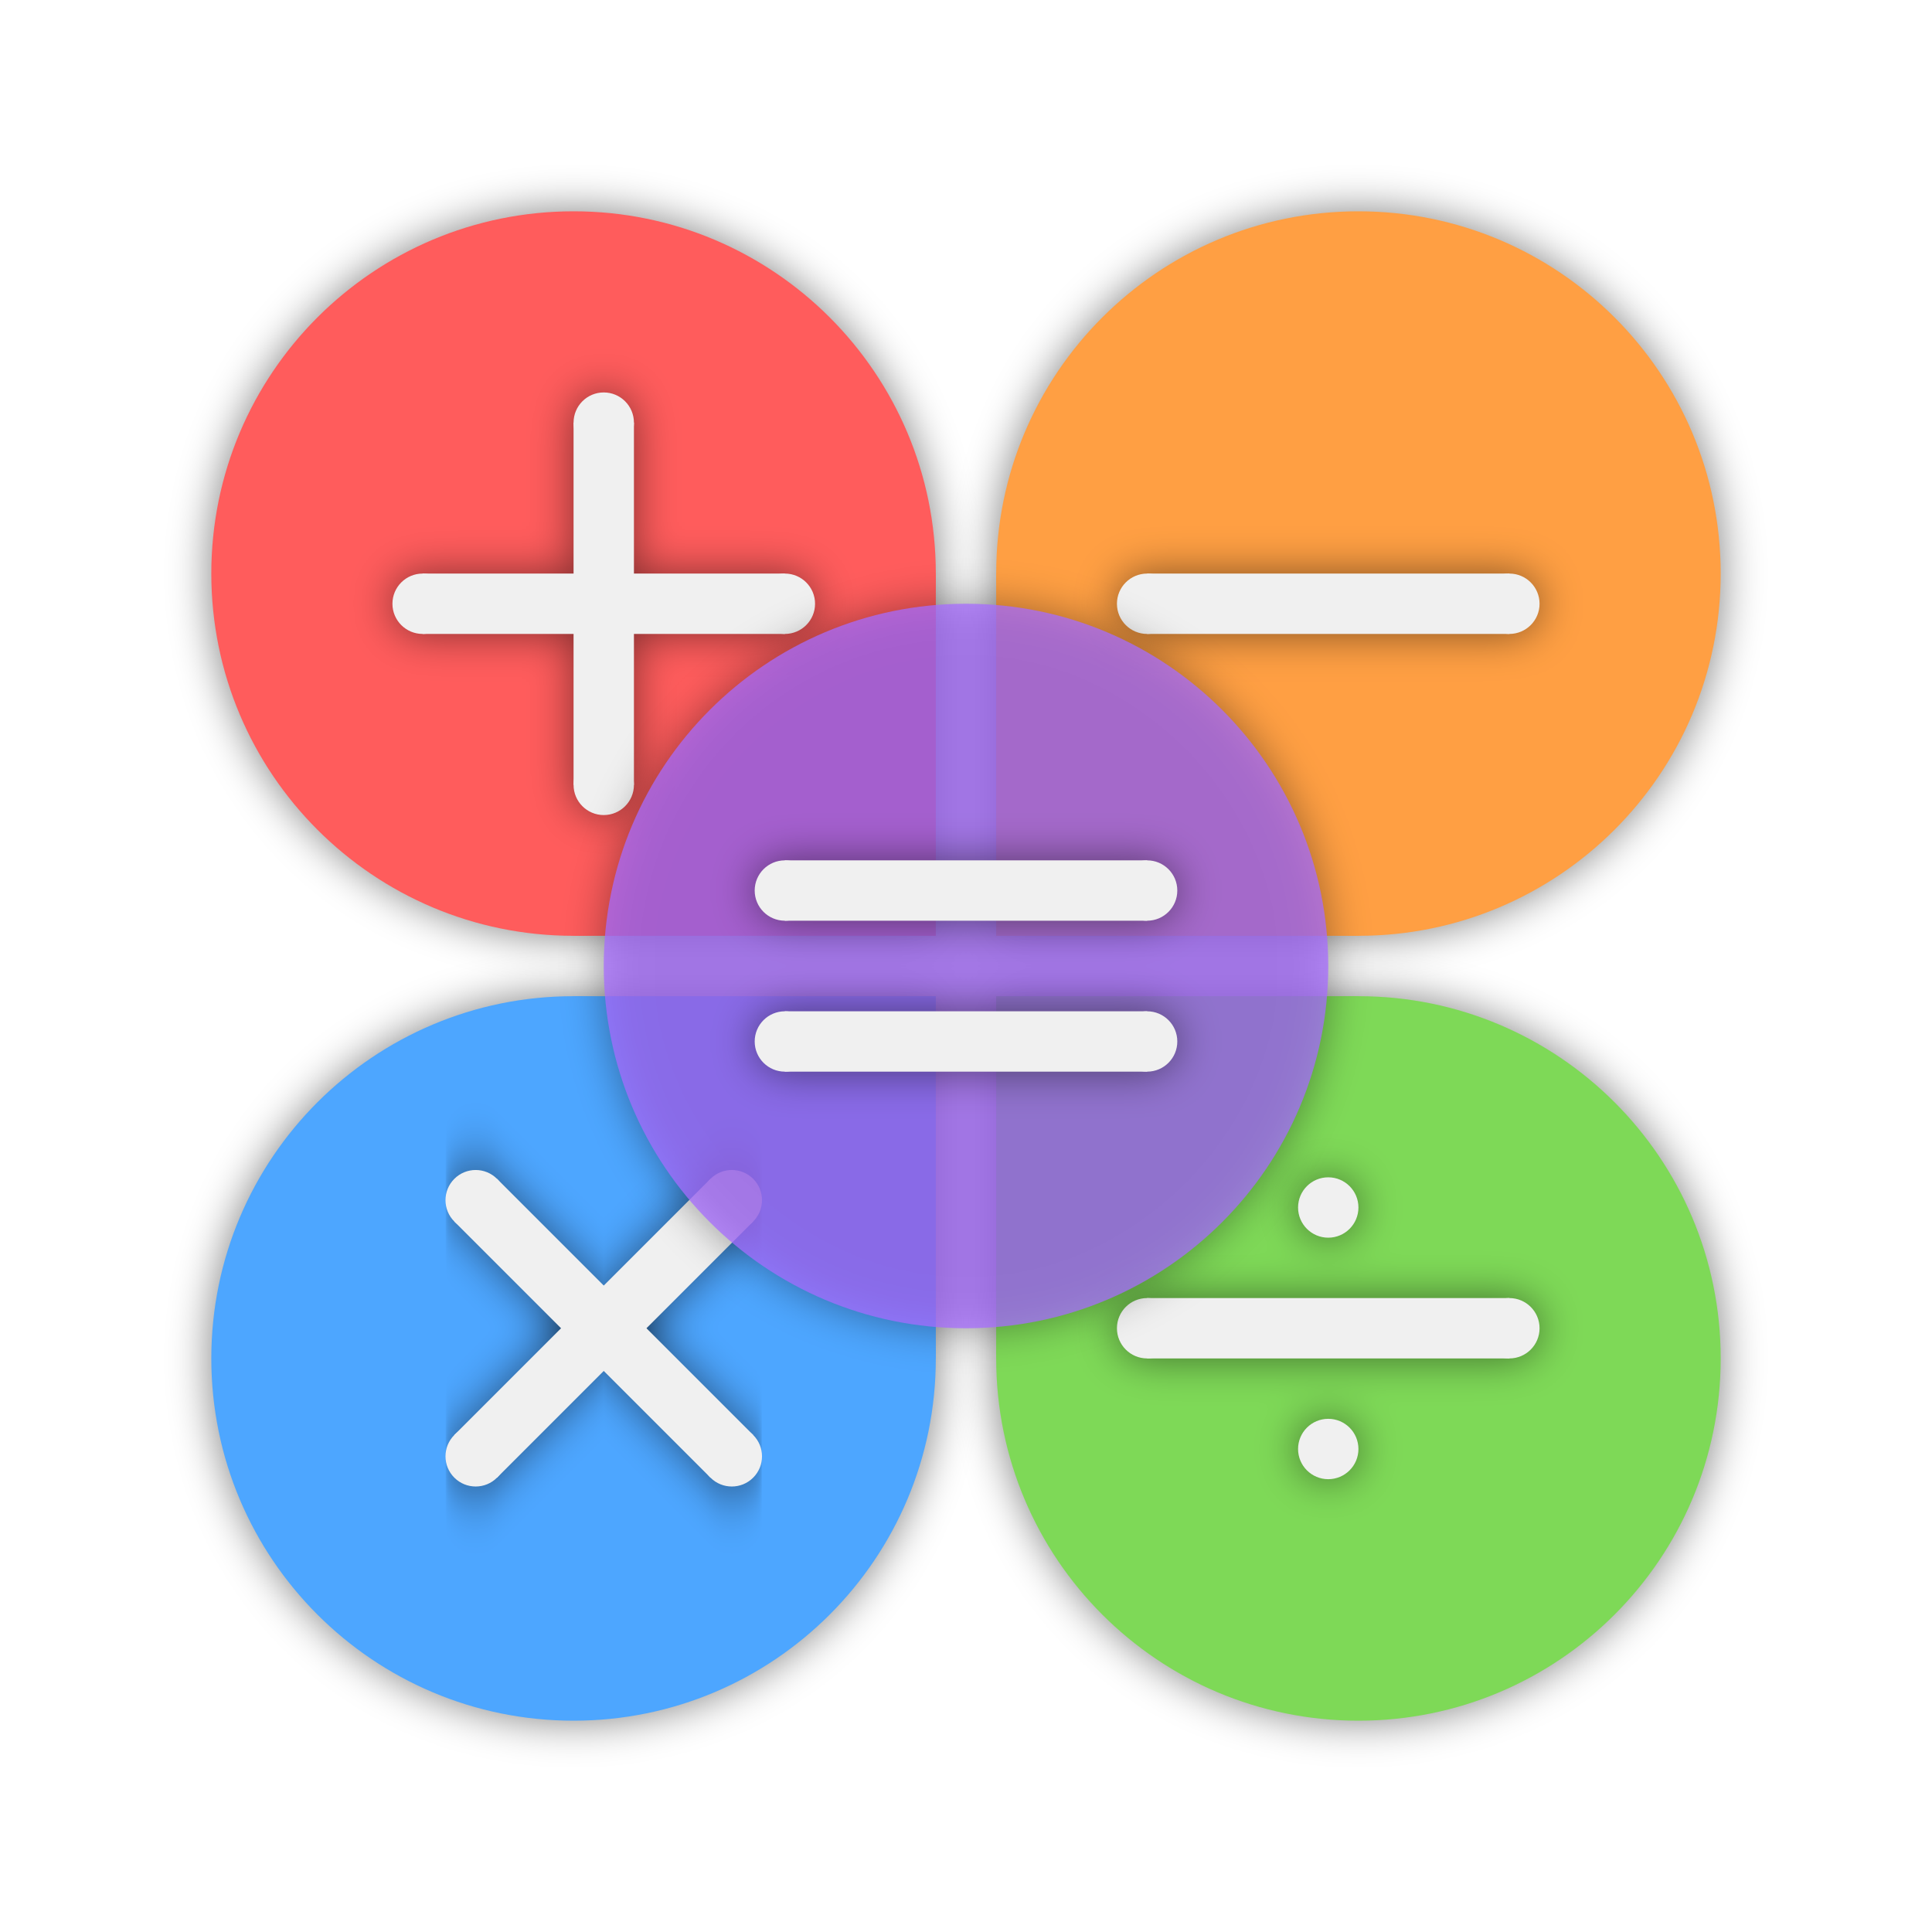
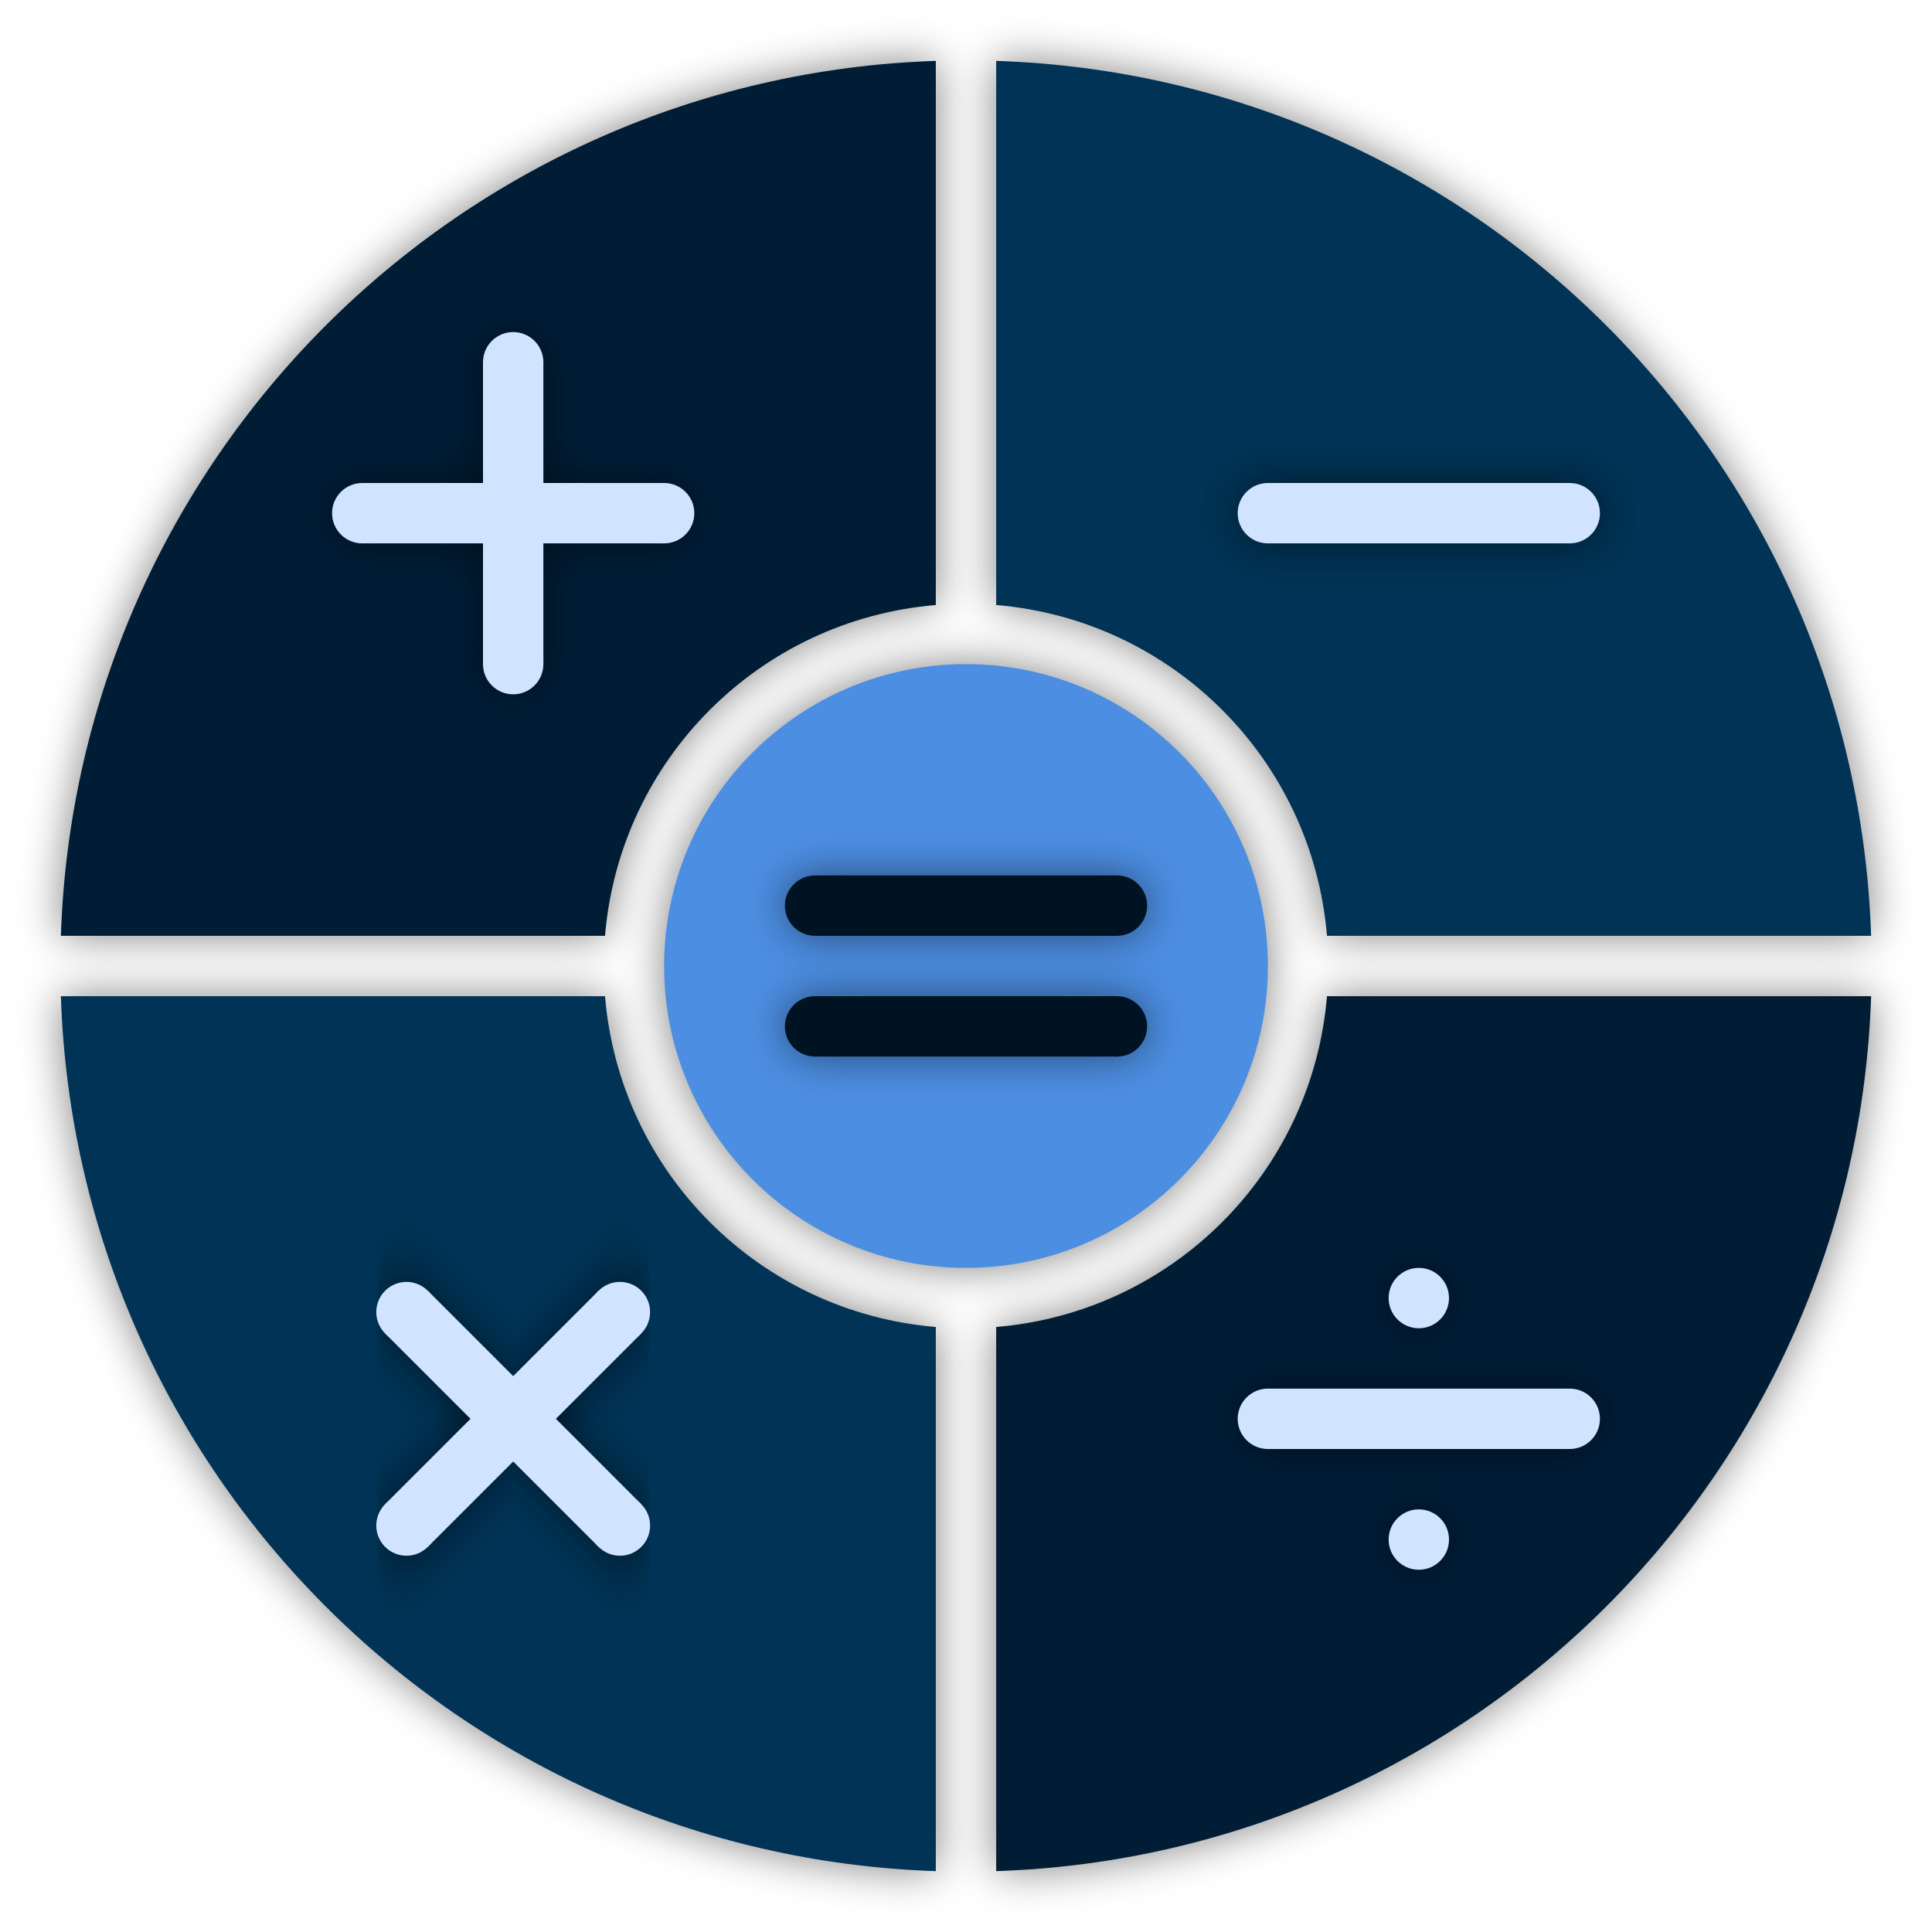
<svg xmlns="http://www.w3.org/2000/svg" width="1024" height="1024" viewBox="0 0 270.933 270.933" version="1.1" id="svg1">
  <defs id="defs1">
-     <filter style="color-interpolation-filters:sRGB" id="filter91" x="-0.121" y="-0.243" width="1.243" height="1.486">
-       <feFlood result="flood" in="SourceGraphic" flood-opacity="0.498" flood-color="rgb(0,0,0)" id="feFlood90" />
-       <feGaussianBlur result="blur" in="SourceGraphic" stdDeviation="3" id="feGaussianBlur90" />
-       <feOffset result="offset" in="blur" dx="0" dy="0" id="feOffset90" />
-       <feComposite result="comp1" operator="in" in="flood" in2="offset" id="feComposite90" />
-       <feComposite result="comp2" operator="over" in="SourceGraphic" in2="comp1" id="feComposite91" />
+     <filter style="color-interpolation-filters:sRGB;" id="filter22" x="-0.142" y="-0.17" width="1.283" height="1.34">
+       <feFlood result="flood" in="SourceGraphic" flood-opacity="0.498" flood-color="rgb(0,0,0)" id="feFlood20" />
+       <feGaussianBlur result="blur" in="SourceGraphic" stdDeviation="3" id="feGaussianBlur20" />
+       <feOffset result="offset" in="blur" dx="0" dy="0" id="feOffset20" />
+       <feComposite result="comp1" operator="in" in="flood" in2="offset" id="feComposite21" />
+       <feComposite result="comp2" operator="over" in="SourceGraphic" in2="comp1" id="feComposite22" />
    </filter>
-     <filter style="color-interpolation-filters:sRGB" id="filter93" x="-0.071" y="-0.071" width="1.142" height="1.142">
-       <feFlood result="flood" in="SourceGraphic" flood-opacity="0.498" flood-color="rgb(0,0,0)" id="feFlood91" />
-       <feGaussianBlur result="blur" in="SourceGraphic" stdDeviation="3" id="feGaussianBlur91" />
-       <feOffset result="offset" in="blur" dx="0" dy="0" id="feOffset91" />
-       <feComposite result="comp1" operator="in" in="flood" in2="offset" id="feComposite92" />
-       <feComposite result="comp2" operator="over" in="SourceGraphic" in2="comp1" id="feComposite93" />
+     <filter style="color-interpolation-filters:sRGB;" id="filter24" x="-0.142" y="-0.85" width="1.283" height="2.701">
+       <feFlood result="flood" in="SourceGraphic" flood-opacity="0.498" flood-color="rgb(0,0,0)" id="feFlood22" />
+       <feGaussianBlur result="blur" in="SourceGraphic" stdDeviation="3" id="feGaussianBlur22" />
+       <feOffset result="offset" in="blur" dx="0" dy="0" id="feOffset22" />
+       <feComposite result="comp1" operator="in" in="flood" in2="offset" id="feComposite23" />
+       <feComposite result="comp2" operator="over" in="SourceGraphic" in2="comp1" id="feComposite24" />
    </filter>
-     <filter style="color-interpolation-filters:sRGB" id="filter95" x="-0.121" y="-0.121" width="1.243" height="1.243">
-       <feFlood result="flood" in="SourceGraphic" flood-opacity="0.498" flood-color="rgb(0,0,0)" id="feFlood93" />
-       <feGaussianBlur result="blur" in="SourceGraphic" stdDeviation="3" id="feGaussianBlur93" />
-       <feOffset result="offset" in="blur" dx="0" dy="0" id="feOffset93" />
-       <feComposite result="comp1" operator="in" in="flood" in2="offset" id="feComposite94" />
-       <feComposite result="comp2" operator="over" in="SourceGraphic" in2="comp1" id="feComposite95" />
+     <filter style="color-interpolation-filters:sRGB;" id="filter26" x="-0.142" y="-0.283" width="1.283" height="1.567">
+       <feFlood result="flood" in="SourceGraphic" flood-opacity="0.498" flood-color="rgb(0,0,0)" id="feFlood24" />
+       <feGaussianBlur result="blur" in="SourceGraphic" stdDeviation="3" id="feGaussianBlur24" />
+       <feOffset result="offset" in="blur" dx="0" dy="0" id="feOffset24" />
+       <feComposite result="comp1" operator="in" in="flood" in2="offset" id="feComposite25" />
+       <feComposite result="comp2" operator="over" in="SourceGraphic" in2="comp1" id="feComposite26" />
    </filter>
-     <filter style="color-interpolation-filters:sRGB" id="filter97" x="-0.071" y="-0.071" width="1.142" height="1.142">
-       <feFlood result="flood" in="SourceGraphic" flood-opacity="0.498" flood-color="rgb(0,0,0)" id="feFlood95" />
-       <feGaussianBlur result="blur" in="SourceGraphic" stdDeviation="3" id="feGaussianBlur95" />
-       <feOffset result="offset" in="blur" dx="0" dy="0" id="feOffset95" />
-       <feComposite result="comp1" operator="in" in="flood" in2="offset" id="feComposite96" />
-       <feComposite result="comp2" operator="over" in="SourceGraphic" in2="comp1" id="feComposite97" />
+     <filter style="color-interpolation-filters:sRGB;" id="filter28" x="-0.142" y="-0.142" width="1.283" height="1.283">
+       <feFlood result="flood" in="SourceGraphic" flood-opacity="0.498" flood-color="rgb(0,0,0)" id="feFlood26" />
+       <feGaussianBlur result="blur" in="SourceGraphic" stdDeviation="3" id="feGaussianBlur26" />
+       <feOffset result="offset" in="blur" dx="0" dy="0" id="feOffset26" />
+       <feComposite result="comp1" operator="in" in="flood" in2="offset" id="feComposite27" />
+       <feComposite result="comp2" operator="over" in="SourceGraphic" in2="comp1" id="feComposite28" />
    </filter>
-     <filter style="color-interpolation-filters:sRGB" id="filter99" x="-0.121" y="-0.17" width="1.243" height="1.34">
-       <feFlood result="flood" in="SourceGraphic" flood-opacity="0.498" flood-color="rgb(0,0,0)" id="feFlood97" />
-       <feGaussianBlur result="blur" in="SourceGraphic" stdDeviation="3" id="feGaussianBlur97" />
-       <feOffset result="offset" in="blur" dx="0" dy="0" id="feOffset97" />
-       <feComposite result="comp1" operator="in" in="flood" in2="offset" id="feComposite98" />
-       <feComposite result="comp2" operator="over" in="SourceGraphic" in2="comp1" id="feComposite99" />
+     <filter style="color-interpolation-filters:sRGB;" id="filter30" x="-0.142" y="-0.142" width="1.283" height="1.283">
+       <feFlood result="flood" in="SourceGraphic" flood-opacity="0.498" flood-color="rgb(0,0,0)" id="feFlood28" />
+       <feGaussianBlur result="blur" in="SourceGraphic" stdDeviation="3" id="feGaussianBlur28" />
+       <feOffset result="offset" in="blur" dx="0" dy="0" id="feOffset28" />
+       <feComposite result="comp1" operator="in" in="flood" in2="offset" id="feComposite29" />
+       <feComposite result="comp2" operator="over" in="SourceGraphic" in2="comp1" id="feComposite30" />
    </filter>
-     <filter style="color-interpolation-filters:sRGB" id="filter101" x="-0.071" y="-0.071" width="1.142" height="1.142">
-       <feFlood result="flood" in="SourceGraphic" flood-opacity="0.498" flood-color="rgb(0,0,0)" id="feFlood99" />
-       <feGaussianBlur result="blur" in="SourceGraphic" stdDeviation="3" id="feGaussianBlur99" />
-       <feOffset result="offset" in="blur" dx="0" dy="0" id="feOffset99" />
-       <feComposite result="comp1" operator="in" in="flood" in2="offset" id="feComposite100" />
-       <feComposite result="comp2" operator="over" in="SourceGraphic" in2="comp1" id="feComposite101" />
+     <filter style="color-interpolation-filters:sRGB;" id="filter32" x="-0.085" y="-0.085" width="1.17" height="1.17">
+       <feFlood result="flood" in="SourceGraphic" flood-opacity="0.498" flood-color="rgb(0,0,0)" id="feFlood30" />
+       <feGaussianBlur result="blur" in="SourceGraphic" stdDeviation="3" id="feGaussianBlur30" />
+       <feOffset result="offset" in="blur" dx="0" dy="0" id="feOffset30" />
+       <feComposite result="comp1" operator="in" in="flood" in2="offset" id="feComposite31" />
+       <feComposite result="comp2" operator="over" in="SourceGraphic" in2="comp1" id="feComposite32" />
    </filter>
-     <filter style="color-interpolation-filters:sRGB" id="filter103" x="-0.121" y="-0.85" width="1.243" height="2.701">
-       <feFlood result="flood" in="SourceGraphic" flood-opacity="0.498" flood-color="rgb(0,0,0)" id="feFlood101" />
-       <feGaussianBlur result="blur" in="SourceGraphic" stdDeviation="3" id="feGaussianBlur101" />
-       <feOffset result="offset" in="blur" dx="0" dy="0" id="feOffset101" />
-       <feComposite result="comp1" operator="in" in="flood" in2="offset" id="feComposite102" />
-       <feComposite result="comp2" operator="over" in="SourceGraphic" in2="comp1" id="feComposite103" />
+     <filter style="color-interpolation-filters:sRGB;" id="filter34" x="-0.059" y="-0.059" width="1.117" height="1.117">
+       <feFlood result="flood" in="SourceGraphic" flood-opacity="0.498" flood-color="rgb(0,0,0)" id="feFlood32" />
+       <feGaussianBlur result="blur" in="SourceGraphic" stdDeviation="3" id="feGaussianBlur32" />
+       <feOffset result="offset" in="blur" dx="0" dy="0" id="feOffset32" />
+       <feComposite result="comp1" operator="in" in="flood" in2="offset" id="feComposite33" />
+       <feComposite result="comp2" operator="over" in="SourceGraphic" in2="comp1" id="feComposite34" />
    </filter>
-     <filter style="color-interpolation-filters:sRGB" id="filter105" x="-0.071" y="-0.071" width="1.142" height="1.142">
-       <feFlood result="flood" in="SourceGraphic" flood-opacity="0.498" flood-color="rgb(0,0,0)" id="feFlood103" />
-       <feGaussianBlur result="blur" in="SourceGraphic" stdDeviation="3" id="feGaussianBlur103" />
-       <feOffset result="offset" in="blur" dx="0" dy="0" id="feOffset103" />
-       <feComposite result="comp1" operator="in" in="flood" in2="offset" id="feComposite104" />
-       <feComposite result="comp2" operator="over" in="SourceGraphic" in2="comp1" id="feComposite105" />
+     <filter style="color-interpolation-filters:sRGB;" id="filter36" x="-0.059" y="-0.059" width="1.117" height="1.117">
+       <feFlood result="flood" in="SourceGraphic" flood-opacity="0.498" flood-color="rgb(0,0,0)" id="feFlood34" />
+       <feGaussianBlur result="blur" in="SourceGraphic" stdDeviation="3" id="feGaussianBlur34" />
+       <feOffset result="offset" in="blur" dx="0" dy="0" id="feOffset34" />
+       <feComposite result="comp1" operator="in" in="flood" in2="offset" id="feComposite35" />
+       <feComposite result="comp2" operator="over" in="SourceGraphic" in2="comp1" id="feComposite36" />
    </filter>
-     <filter style="color-interpolation-filters:sRGB" id="filter107" x="-0.121" y="-0.121" width="1.243" height="1.243">
-       <feFlood result="flood" in="SourceGraphic" flood-opacity="0.498" flood-color="rgb(0,0,0)" id="feFlood105" />
-       <feGaussianBlur result="blur" in="SourceGraphic" stdDeviation="3" id="feGaussianBlur105" />
-       <feOffset result="offset" in="blur" dx="0" dy="0" id="feOffset105" />
-       <feComposite result="comp1" operator="in" in="flood" in2="offset" id="feComposite106" />
-       <feComposite result="comp2" operator="over" in="SourceGraphic" in2="comp1" id="feComposite107" />
+     <filter style="color-interpolation-filters:sRGB;" id="filter38" x="-0.059" y="-0.059" width="1.117" height="1.117">
+       <feFlood result="flood" in="SourceGraphic" flood-opacity="0.498" flood-color="rgb(0,0,0)" id="feFlood36" />
+       <feGaussianBlur result="blur" in="SourceGraphic" stdDeviation="3" id="feGaussianBlur36" />
+       <feOffset result="offset" in="blur" dx="0" dy="0" id="feOffset36" />
+       <feComposite result="comp1" operator="in" in="flood" in2="offset" id="feComposite37" />
+       <feComposite result="comp2" operator="over" in="SourceGraphic" in2="comp1" id="feComposite38" />
    </filter>
-     <filter style="color-interpolation-filters:sRGB" id="filter109" x="-0.071" y="-0.071" width="1.142" height="1.142">
-       <feFlood result="flood" in="SourceGraphic" flood-opacity="0.498" flood-color="rgb(0,0,0)" id="feFlood107" />
-       <feGaussianBlur result="blur" in="SourceGraphic" stdDeviation="3" id="feGaussianBlur107" />
-       <feOffset result="offset" in="blur" dx="0" dy="0" id="feOffset107" />
-       <feComposite result="comp1" operator="in" in="flood" in2="offset" id="feComposite108" />
-       <feComposite result="comp2" operator="over" in="SourceGraphic" in2="comp1" id="feComposite109" />
+     <filter style="color-interpolation-filters:sRGB;" id="filter40" x="-0.059" y="-0.059" width="1.117" height="1.117">
+       <feFlood result="flood" in="SourceGraphic" flood-opacity="0.498" flood-color="rgb(0,0,0)" id="feFlood38" />
+       <feGaussianBlur result="blur" in="SourceGraphic" stdDeviation="3" id="feGaussianBlur38" />
+       <feOffset result="offset" in="blur" dx="0" dy="0" id="feOffset38" />
+       <feComposite result="comp1" operator="in" in="flood" in2="offset" id="feComposite39" />
+       <feComposite result="comp2" operator="over" in="SourceGraphic" in2="comp1" id="feComposite40" />
    </filter>
  </defs>
  <g id="layer1">
-     <g id="g2" transform="translate(-4.233332,12.7)" style="fill:#ff5c5c;fill-opacity:1;filter:url(#filter109)">
-       <circle style="fill:#ff5c5c;fill-opacity:1;stroke-width:6.272;stroke-linecap:round;stroke-linejoin:bevel" id="path1" cx="84.667" cy="67.733" r="50.8" />
-       <rect style="fill:#ff5c5c;fill-opacity:1;stroke-width:6.288;stroke-linecap:round;stroke-linejoin:bevel" id="rect2" width="50.8" height="50.8" x="84.667" y="67.733" />
-     </g>
-     <g id="g4" style="fill:#f0f0f0;fill-opacity:1;filter:url(#filter107)" transform="translate(118.5333,16.93333)">
-       <g id="g3" transform="translate(-12.7,-4.233333)" style="fill:#f0f0f0;fill-opacity:1">
-         <circle style="fill:#f0f0f0;fill-opacity:1;stroke-width:3.144;stroke-linecap:round;stroke-linejoin:bevel" id="path2" cx="-46.567" cy="71.967" r="4.233" />
-         <circle style="fill:#f0f0f0;fill-opacity:1;stroke-width:3.144;stroke-linecap:round;stroke-linejoin:bevel" id="path2-8" cx="4.233" cy="71.967" r="4.233" />
-         <rect style="fill:#f0f0f0;fill-opacity:1;stroke-width:5.03;stroke-linecap:round;stroke-linejoin:bevel" id="rect3" width="50.8" height="8.467" x="-46.567" y="67.733" />
+     <path d="M 8.537,131.233 H 84.843 A 50.8,50.8 0 0 1 131.233,84.843 V 8.537 A 127,127 0 0 0 8.537,131.233 Z" style="fill:#001d36;stroke-width:0.316;stroke-linecap:round;stroke-linejoin:bevel;fill-opacity:1;filter:url(#filter40)" id="path49" />
+     <path d="m 139.7,84.843 a 50.8,50.8 0 0 1 46.39,46.39 h 76.306 A 127,127 0 0 0 139.7,8.537 Z" style="fill:#003355;stroke-width:0.316;stroke-linecap:round;stroke-linejoin:bevel;fill-opacity:1;filter:url(#filter38)" id="path32" />
+     <path d="M 131.233,262.396 V 186.09 A 50.8,50.8 0 0 1 84.843,139.7 H 8.537 A 127,127 0 0 0 131.233,262.396 Z" style="fill:#003355;stroke-width:0.316;stroke-linecap:round;stroke-linejoin:bevel;fill-opacity:1;filter:url(#filter36)" id="path44" />
+     <path d="M 262.396,139.7 H 186.09 A 50.8,50.8 0 0 1 139.7,186.09 v 76.306 A 127,127 0 0 0 262.396,139.7 Z" style="fill:#001d36;stroke-width:0.316;stroke-linecap:round;stroke-linejoin:bevel;fill-opacity:1;filter:url(#filter34)" id="path39" />
+     <circle style="fill:#4c8ee2;fill-opacity:1;stroke:none;stroke-width:6.137;stroke-linecap:round;stroke-linejoin:bevel;filter:url(#filter32)" id="path2-9" cx="135.467" cy="135.467" r="42.333" />
+     <g id="g7" transform="translate(-21.16667,101.6)" style="fill:#d1e4ff;fill-opacity:1;filter:url(#filter30)">
+       <g id="g6" style="fill:#d1e4ff;fill-opacity:1">
+         <rect style="fill:#d1e4ff;fill-opacity:1;stroke:none;stroke-width:4.823;stroke-linecap:round;stroke-linejoin:bevel" id="rect2" width="42.333" height="8.467" x="71.967" y="-33.867" />
+         <circle style="fill:#d1e4ff;fill-opacity:1;stroke:none;stroke-width:1.624;stroke-linecap:round;stroke-linejoin:bevel" id="path5" cx="71.967" cy="-29.633" r="4.233" />
+         <circle style="fill:#d1e4ff;fill-opacity:1;stroke:none;stroke-width:1.624;stroke-linecap:round;stroke-linejoin:bevel" id="path5-5" cx="114.3" cy="-29.633" r="4.233" />
      </g>
-       <g id="g3-8" transform="rotate(90,-25.39999,63.50001)" style="fill:#f0f0f0;fill-opacity:1">
-         <circle style="fill:#f0f0f0;fill-opacity:1;stroke-width:3.144;stroke-linecap:round;stroke-linejoin:bevel" id="path2-9" cx="-46.567" cy="71.967" r="4.233" />
-         <circle style="fill:#f0f0f0;fill-opacity:1;stroke-width:3.144;stroke-linecap:round;stroke-linejoin:bevel" id="path2-8-2" cx="4.233" cy="71.967" r="4.233" />
-         <rect style="fill:#f0f0f0;fill-opacity:1;stroke-width:5.03;stroke-linecap:round;stroke-linejoin:bevel" id="rect3-7" width="50.8" height="8.467" x="-46.567" y="67.733" />
+       <g id="g6-0" transform="rotate(90,93.13333,-29.63333)" style="fill:#d1e4ff;fill-opacity:1">
+         <rect style="fill:#d1e4ff;fill-opacity:1;stroke:none;stroke-width:4.823;stroke-linecap:round;stroke-linejoin:bevel" id="rect2-24" width="42.333" height="8.467" x="71.967" y="-33.867" />
+         <circle style="fill:#d1e4ff;fill-opacity:1;stroke:none;stroke-width:1.624;stroke-linecap:round;stroke-linejoin:bevel" id="path5-8" cx="71.967" cy="-29.633" r="4.233" />
+         <circle style="fill:#d1e4ff;fill-opacity:1;stroke:none;stroke-width:1.624;stroke-linecap:round;stroke-linejoin:bevel" id="path5-5-6" cx="114.3" cy="-29.633" r="4.233" />
      </g>
    </g>
-     <g id="g2-8" transform="matrix(-1,0,0,1,275.1667,12.7)" style="fill:#ff9f43;fill-opacity:1;filter:url(#filter105)">
-       <circle style="fill:#ff9f43;fill-opacity:1;stroke-width:6.272;stroke-linecap:round;stroke-linejoin:bevel" id="path1-2" cx="84.667" cy="67.733" r="50.8" />
-       <rect style="fill:#ff9f43;fill-opacity:1;stroke-width:6.288;stroke-linecap:round;stroke-linejoin:bevel" id="rect2-4" width="50.8" height="50.8" x="84.667" y="67.733" />
-     </g>
-     <g id="g3-2" transform="translate(207.4333,12.69999)" style="fill:#f0f0f0;fill-opacity:1;filter:url(#filter103)">
-       <circle style="fill:#f0f0f0;fill-opacity:1;stroke-width:3.144;stroke-linecap:round;stroke-linejoin:bevel" id="path2-3" cx="-46.567" cy="71.967" r="4.233" />
-       <circle style="fill:#f0f0f0;fill-opacity:1;stroke-width:3.144;stroke-linecap:round;stroke-linejoin:bevel" id="path2-8-3" cx="4.233" cy="71.967" r="4.233" />
-       <rect style="fill:#f0f0f0;fill-opacity:1;stroke-width:5.03;stroke-linecap:round;stroke-linejoin:bevel" id="rect3-4" width="50.8" height="8.467" x="-46.567" y="67.733" />
-     </g>
-     <g id="g2-8-1" transform="rotate(180,137.5833,129.1167)" style="fill:#7ed957;fill-opacity:1;filter:url(#filter101)">
-       <circle style="fill:#7ed957;fill-opacity:1;stroke-width:6.272;stroke-linecap:round;stroke-linejoin:bevel" id="path1-2-1" cx="84.667" cy="67.733" r="50.8" />
-       <rect style="fill:#7ed957;fill-opacity:1;stroke-width:6.288;stroke-linecap:round;stroke-linejoin:bevel" id="rect2-4-5" width="50.8" height="50.8" x="84.667" y="67.733" />
-     </g>
-     <g id="g8" transform="translate(4.233342,4.233327)" style="fill:#f0f0f0;fill-opacity:1;filter:url(#filter99)">
-       <g id="g3-2-4" transform="translate(203.2,110.0667)" style="fill:#f0f0f0;fill-opacity:1">
-         <circle style="fill:#f0f0f0;fill-opacity:1;stroke-width:3.144;stroke-linecap:round;stroke-linejoin:bevel" id="path2-3-8" cx="-46.567" cy="71.967" r="4.233" />
-         <circle style="fill:#f0f0f0;fill-opacity:1;stroke-width:3.144;stroke-linecap:round;stroke-linejoin:bevel" id="path2-8-3-6" cx="4.233" cy="71.967" r="4.233" />
-         <rect style="fill:#f0f0f0;fill-opacity:1;stroke-width:5.03;stroke-linecap:round;stroke-linejoin:bevel" id="rect3-4-5" width="50.8" height="8.467" x="-46.567" y="67.733" />
+     <g id="g7-0" transform="rotate(45,-193.3945,59.11617)" style="fill:#d1e4ff;fill-opacity:1;filter:url(#filter28)">
+       <g id="g6-61" style="fill:#d1e4ff;fill-opacity:1">
+         <rect style="fill:#d1e4ff;fill-opacity:1;stroke:none;stroke-width:4.823;stroke-linecap:round;stroke-linejoin:bevel" id="rect2-8" width="42.333" height="8.467" x="71.967" y="-33.867" />
+         <circle style="fill:#d1e4ff;fill-opacity:1;stroke:none;stroke-width:1.624;stroke-linecap:round;stroke-linejoin:bevel" id="path5-9" cx="71.967" cy="-29.633" r="4.233" />
+         <circle style="fill:#d1e4ff;fill-opacity:1;stroke:none;stroke-width:1.624;stroke-linecap:round;stroke-linejoin:bevel" id="path5-5-84" cx="114.3" cy="-29.633" r="4.233" />
      </g>
-       <circle style="fill:#f0f0f0;fill-opacity:1;stroke-width:3.144;stroke-linecap:round;stroke-linejoin:bevel" id="path2-9-1-9" cx="165.1" cy="-182.033" r="4.233" transform="rotate(90)" />
-       <circle style="fill:#f0f0f0;fill-opacity:1;stroke-width:3.144;stroke-linecap:round;stroke-linejoin:bevel" id="path2-8-2-3-0" cx="198.967" cy="-182.033" r="4.233" transform="rotate(90)" />
-     </g>
-     <g id="g2-8-1-4" transform="matrix(1,0,0,-1,-4.233332,258.2333)" style="fill:#4da6ff;fill-opacity:1;filter:url(#filter97)">
-       <circle style="fill:#4da6ff;fill-opacity:1;stroke-width:6.272;stroke-linecap:round;stroke-linejoin:bevel" id="path1-2-1-2" cx="84.667" cy="67.733" r="50.8" />
-       <rect style="fill:#4da6ff;fill-opacity:1;stroke-width:6.288;stroke-linecap:round;stroke-linejoin:bevel" id="rect2-4-5-3" width="50.8" height="50.8" x="84.667" y="67.733" />
-     </g>
-     <g id="g4-1-7" style="fill:#f0f0f0;fill-opacity:1;filter:url(#filter95)" transform="rotate(45,-117.6824,270.0824)">
-       <g id="g3-2-9" transform="translate(-12.7,-4.233333)" style="fill:#f0f0f0;fill-opacity:1">
-         <circle style="fill:#f0f0f0;fill-opacity:1;stroke-width:3.144;stroke-linecap:round;stroke-linejoin:bevel" id="path2-3-3" cx="-46.567" cy="71.967" r="4.233" />
-         <circle style="fill:#f0f0f0;fill-opacity:1;stroke-width:3.144;stroke-linecap:round;stroke-linejoin:bevel" id="path2-8-3-1" cx="4.233" cy="71.967" r="4.233" />
-         <rect style="fill:#f0f0f0;fill-opacity:1;stroke-width:5.03;stroke-linecap:round;stroke-linejoin:bevel" id="rect3-4-9" width="50.8" height="8.467" x="-46.567" y="67.733" />
-       </g>
-       <g id="g3-8-1-8" transform="rotate(90,-25.39999,63.50001)" style="fill:#f0f0f0;fill-opacity:1">
-         <circle style="fill:#f0f0f0;fill-opacity:1;stroke-width:3.144;stroke-linecap:round;stroke-linejoin:bevel" id="path2-9-1-6" cx="-46.567" cy="71.967" r="4.233" />
-         <circle style="fill:#f0f0f0;fill-opacity:1;stroke-width:3.144;stroke-linecap:round;stroke-linejoin:bevel" id="path2-8-2-3-5" cx="4.233" cy="71.967" r="4.233" />
-         <rect style="fill:#f0f0f0;fill-opacity:1;stroke-width:5.03;stroke-linecap:round;stroke-linejoin:bevel" id="rect3-7-8-0" width="50.8" height="8.467" x="-46.567" y="67.733" />
+       <g id="g6-0-1" transform="rotate(90,93.13333,-29.63333)" style="fill:#d1e4ff;fill-opacity:1">
+         <rect style="fill:#d1e4ff;fill-opacity:1;stroke:none;stroke-width:4.823;stroke-linecap:round;stroke-linejoin:bevel" id="rect2-24-4" width="42.333" height="8.467" x="71.967" y="-33.867" />
+         <circle style="fill:#d1e4ff;fill-opacity:1;stroke:none;stroke-width:1.624;stroke-linecap:round;stroke-linejoin:bevel" id="path5-8-3" cx="71.967" cy="-29.633" r="4.233" />
+         <circle style="fill:#d1e4ff;fill-opacity:1;stroke:none;stroke-width:1.624;stroke-linecap:round;stroke-linejoin:bevel" id="path5-5-6-9" cx="114.3" cy="-29.633" r="4.233" />
      </g>
    </g>
-     <circle style="fill:#a66cff;fill-opacity:0.753;stroke-width:6.446;stroke-linecap:round;stroke-linejoin:bevel;filter:url(#filter93)" id="path3" cx="135.467" cy="135.467" r="50.8" />
-     <g id="g48" style="filter:url(#filter91)">
-       <g id="g3-2-1" transform="translate(156.6333,52.91667)" style="fill:#f0f0f0;fill-opacity:1">
-         <circle style="fill:#f0f0f0;fill-opacity:1;stroke-width:3.144;stroke-linecap:round;stroke-linejoin:bevel" id="path2-3-38" cx="-46.567" cy="71.967" r="4.233" />
-         <circle style="fill:#f0f0f0;fill-opacity:1;stroke-width:3.144;stroke-linecap:round;stroke-linejoin:bevel" id="path2-8-3-7" cx="4.233" cy="71.967" r="4.233" />
-         <rect style="fill:#f0f0f0;fill-opacity:1;stroke-width:5.03;stroke-linecap:round;stroke-linejoin:bevel" id="rect3-4-4" width="50.8" height="8.467" x="-46.567" y="67.733" />
+     <g id="g9" style="fill:#001323;fill-opacity:1;filter:url(#filter26)">
+       <g id="g6-66" transform="translate(42.33332,156.6333)" style="fill:#001323;fill-opacity:1">
+         <rect style="fill:#001323;fill-opacity:1;stroke:none;stroke-width:4.823;stroke-linecap:round;stroke-linejoin:bevel" id="rect2-0" width="42.333" height="8.467" x="71.967" y="-33.867" />
+         <circle style="fill:#001323;fill-opacity:1;stroke:none;stroke-width:1.624;stroke-linecap:round;stroke-linejoin:bevel" id="path5-38" cx="71.967" cy="-29.633" r="4.233" />
+         <circle style="fill:#001323;fill-opacity:1;stroke:none;stroke-width:1.624;stroke-linecap:round;stroke-linejoin:bevel" id="path5-5-0" cx="114.3" cy="-29.633" r="4.233" />
      </g>
-       <g id="g3-2-1-3" transform="translate(156.6333,74.08333)" style="fill:#f0f0f0;fill-opacity:1">
-         <circle style="fill:#f0f0f0;fill-opacity:1;stroke-width:3.144;stroke-linecap:round;stroke-linejoin:bevel" id="path2-3-38-1" cx="-46.567" cy="71.967" r="4.233" />
-         <circle style="fill:#f0f0f0;fill-opacity:1;stroke-width:3.144;stroke-linecap:round;stroke-linejoin:bevel" id="path2-8-3-7-9" cx="4.233" cy="71.967" r="4.233" />
-         <rect style="fill:#f0f0f0;fill-opacity:1;stroke-width:5.03;stroke-linecap:round;stroke-linejoin:bevel" id="rect3-4-4-8" width="50.8" height="8.467" x="-46.567" y="67.733" />
+       <g id="g6-66-3" transform="translate(42.33333,173.5667)" style="fill:#001323;fill-opacity:1">
+         <rect style="fill:#001323;fill-opacity:1;stroke:none;stroke-width:4.823;stroke-linecap:round;stroke-linejoin:bevel" id="rect2-0-5" width="42.333" height="8.467" x="71.967" y="-33.867" />
+         <circle style="fill:#001323;fill-opacity:1;stroke:none;stroke-width:1.624;stroke-linecap:round;stroke-linejoin:bevel" id="path5-38-1" cx="71.967" cy="-29.633" r="4.233" />
+         <circle style="fill:#001323;fill-opacity:1;stroke:none;stroke-width:1.624;stroke-linecap:round;stroke-linejoin:bevel" id="path5-5-0-2" cx="114.3" cy="-29.633" r="4.233" />
      </g>
+     </g>
+     <g id="g6-6" transform="translate(105.8333,101.6)" style="fill:#d1e4ff;fill-opacity:1;filter:url(#filter24)">
+       <rect style="fill:#d1e4ff;fill-opacity:1;stroke:none;stroke-width:4.823;stroke-linecap:round;stroke-linejoin:bevel" id="rect2-1" width="42.333" height="8.467" x="71.967" y="-33.867" />
+       <circle style="fill:#d1e4ff;fill-opacity:1;stroke:none;stroke-width:1.624;stroke-linecap:round;stroke-linejoin:bevel" id="path5-3" cx="71.967" cy="-29.633" r="4.233" />
+       <circle style="fill:#d1e4ff;fill-opacity:1;stroke:none;stroke-width:1.624;stroke-linecap:round;stroke-linejoin:bevel" id="path5-5-8" cx="114.3" cy="-29.633" r="4.233" />
+     </g>
+     <g id="g8" transform="translate(-4.233329,-4.233332)" style="fill:#d1e4ff;fill-opacity:1;filter:url(#filter22)">
+       <g id="g6-6-7" transform="translate(110.0667,232.8333)" style="fill:#d1e4ff;fill-opacity:1">
+         <rect style="fill:#d1e4ff;fill-opacity:1;stroke:none;stroke-width:4.823;stroke-linecap:round;stroke-linejoin:bevel" id="rect2-1-7" width="42.333" height="8.467" x="71.967" y="-33.867" />
+         <circle style="fill:#d1e4ff;fill-opacity:1;stroke:none;stroke-width:1.624;stroke-linecap:round;stroke-linejoin:bevel" id="path5-3-7" cx="71.967" cy="-29.633" r="4.233" />
+         <circle style="fill:#d1e4ff;fill-opacity:1;stroke:none;stroke-width:1.624;stroke-linecap:round;stroke-linejoin:bevel" id="path5-5-8-7" cx="114.3" cy="-29.633" r="4.233" />
+       </g>
+       <circle style="fill:#d1e4ff;fill-opacity:1;stroke:none;stroke-width:1.624;stroke-linecap:round;stroke-linejoin:bevel" id="path5-8-4-5" cx="186.267" cy="-203.2" r="4.233" transform="rotate(90)" />
+       <circle style="fill:#d1e4ff;fill-opacity:1;stroke:none;stroke-width:1.624;stroke-linecap:round;stroke-linejoin:bevel" id="path5-5-6-4-9" cx="220.133" cy="-203.2" r="4.233" transform="rotate(90)" />
    </g>
  </g>
</svg>
